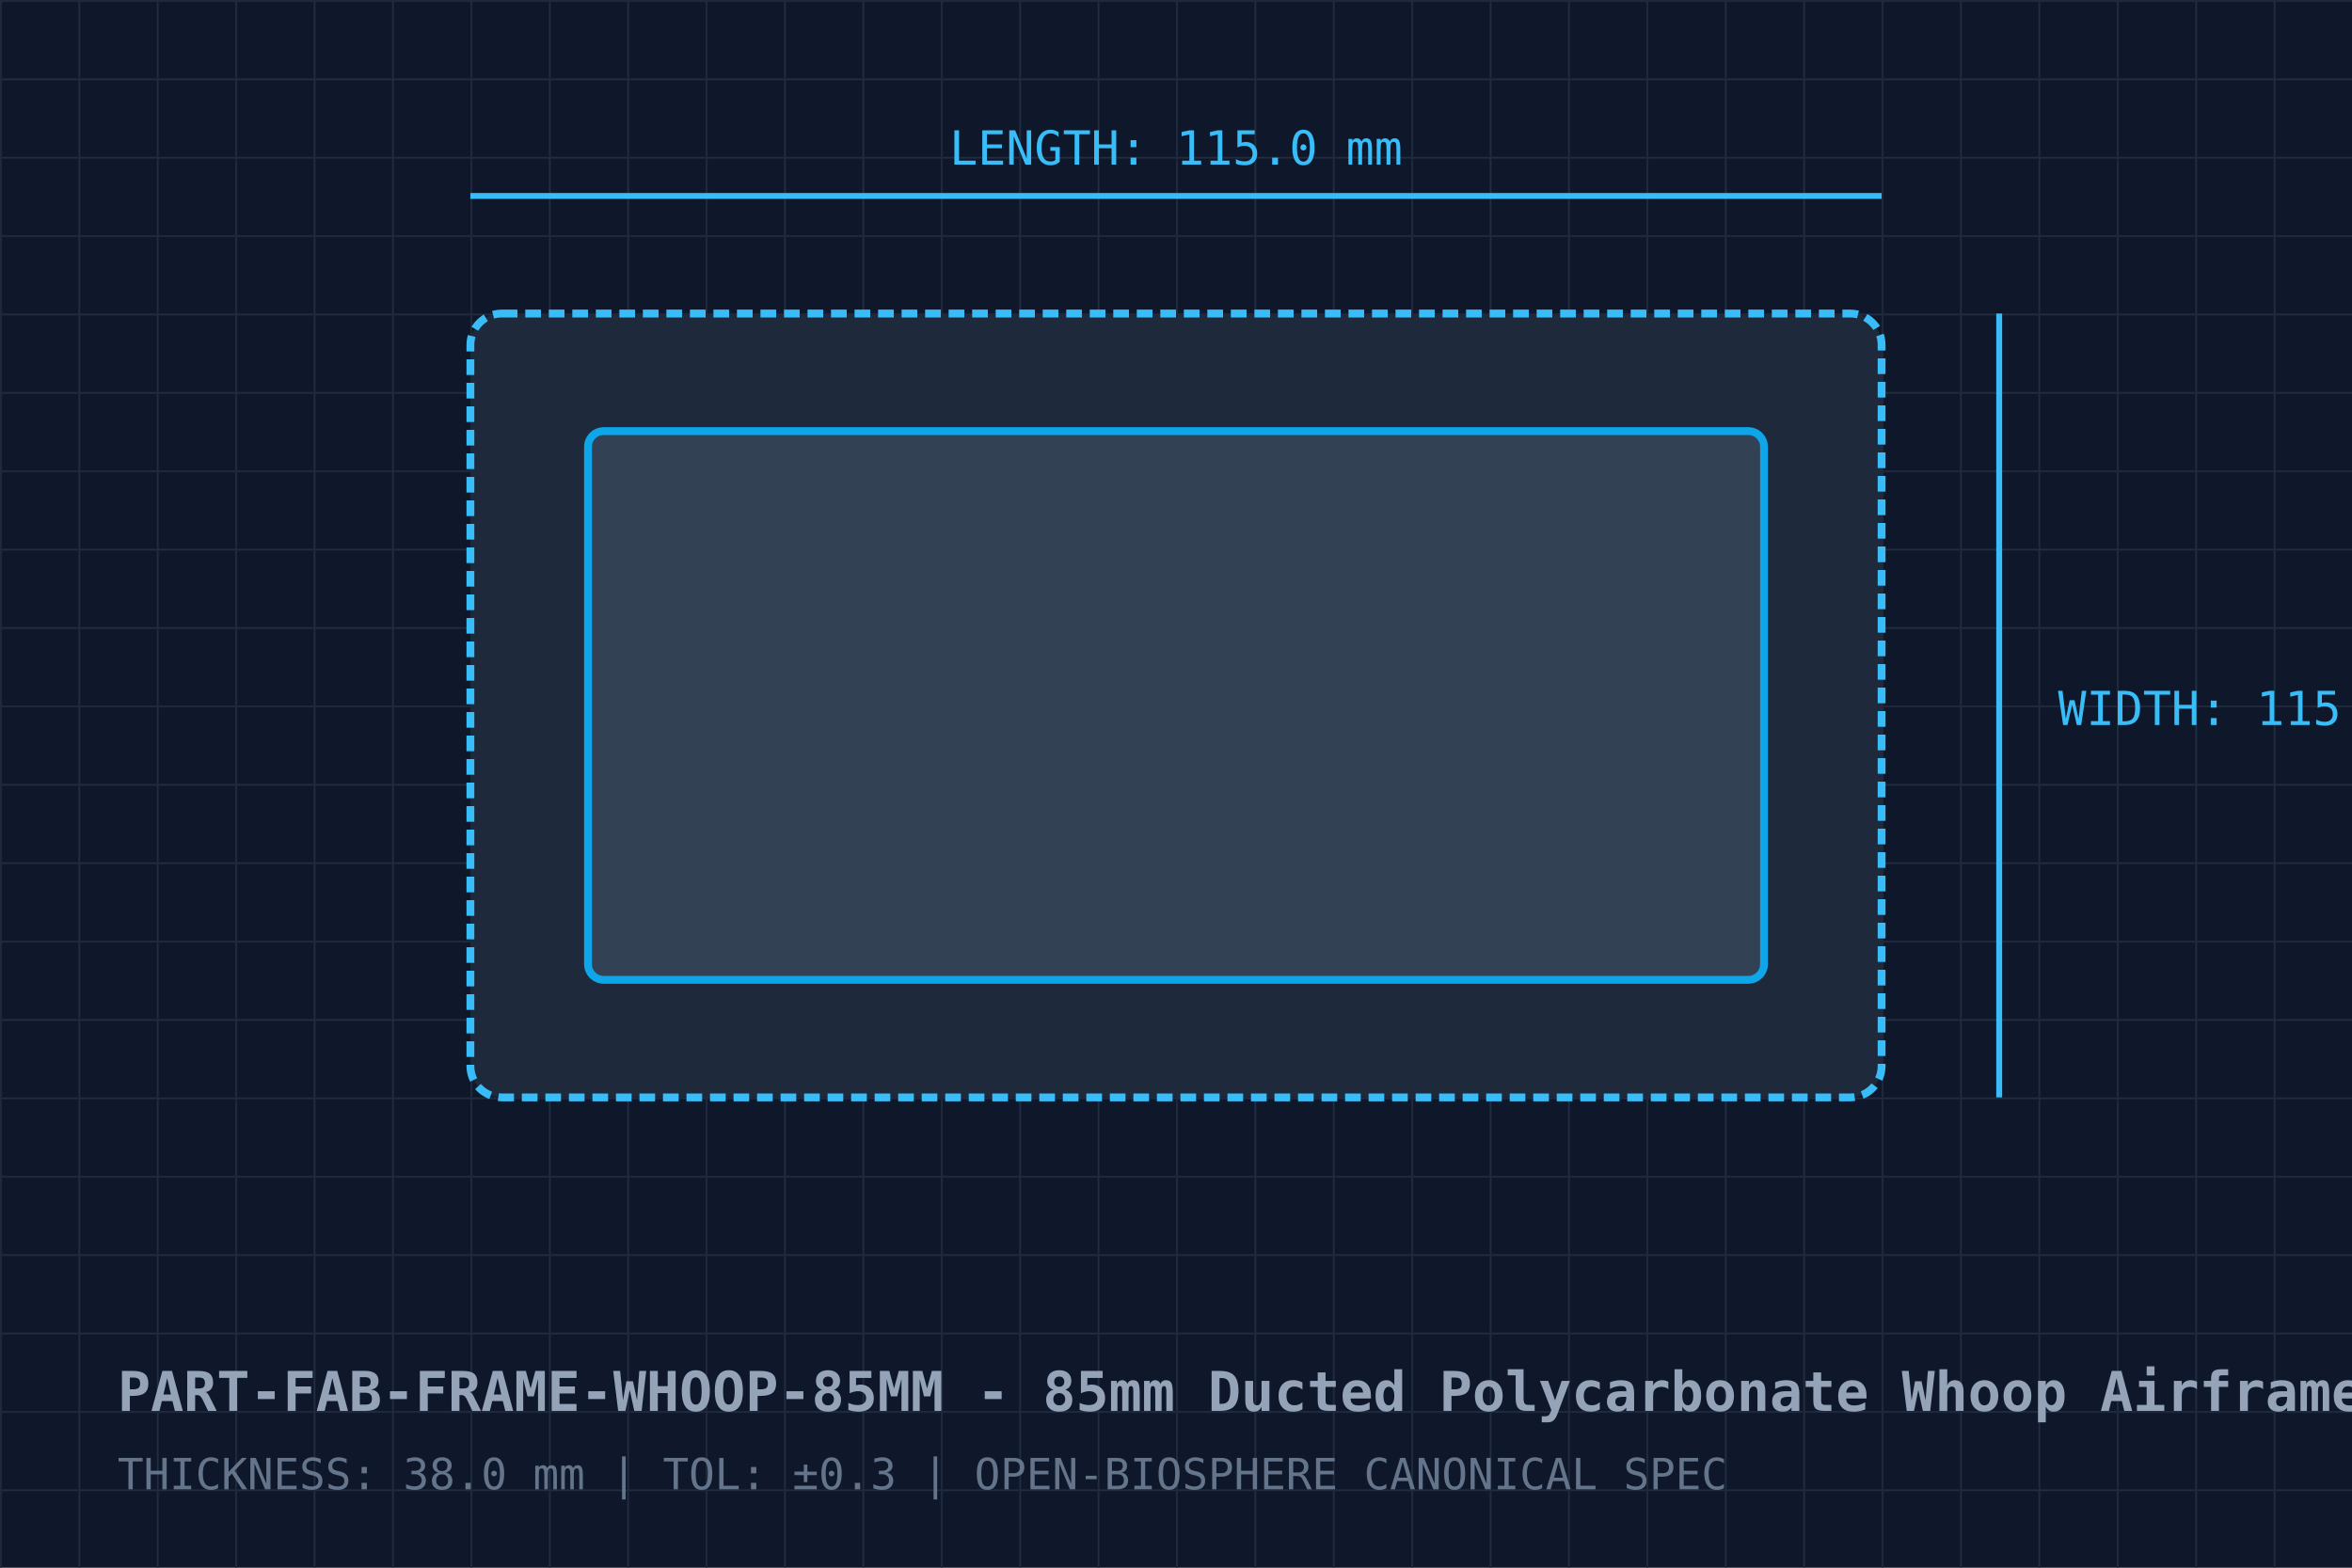
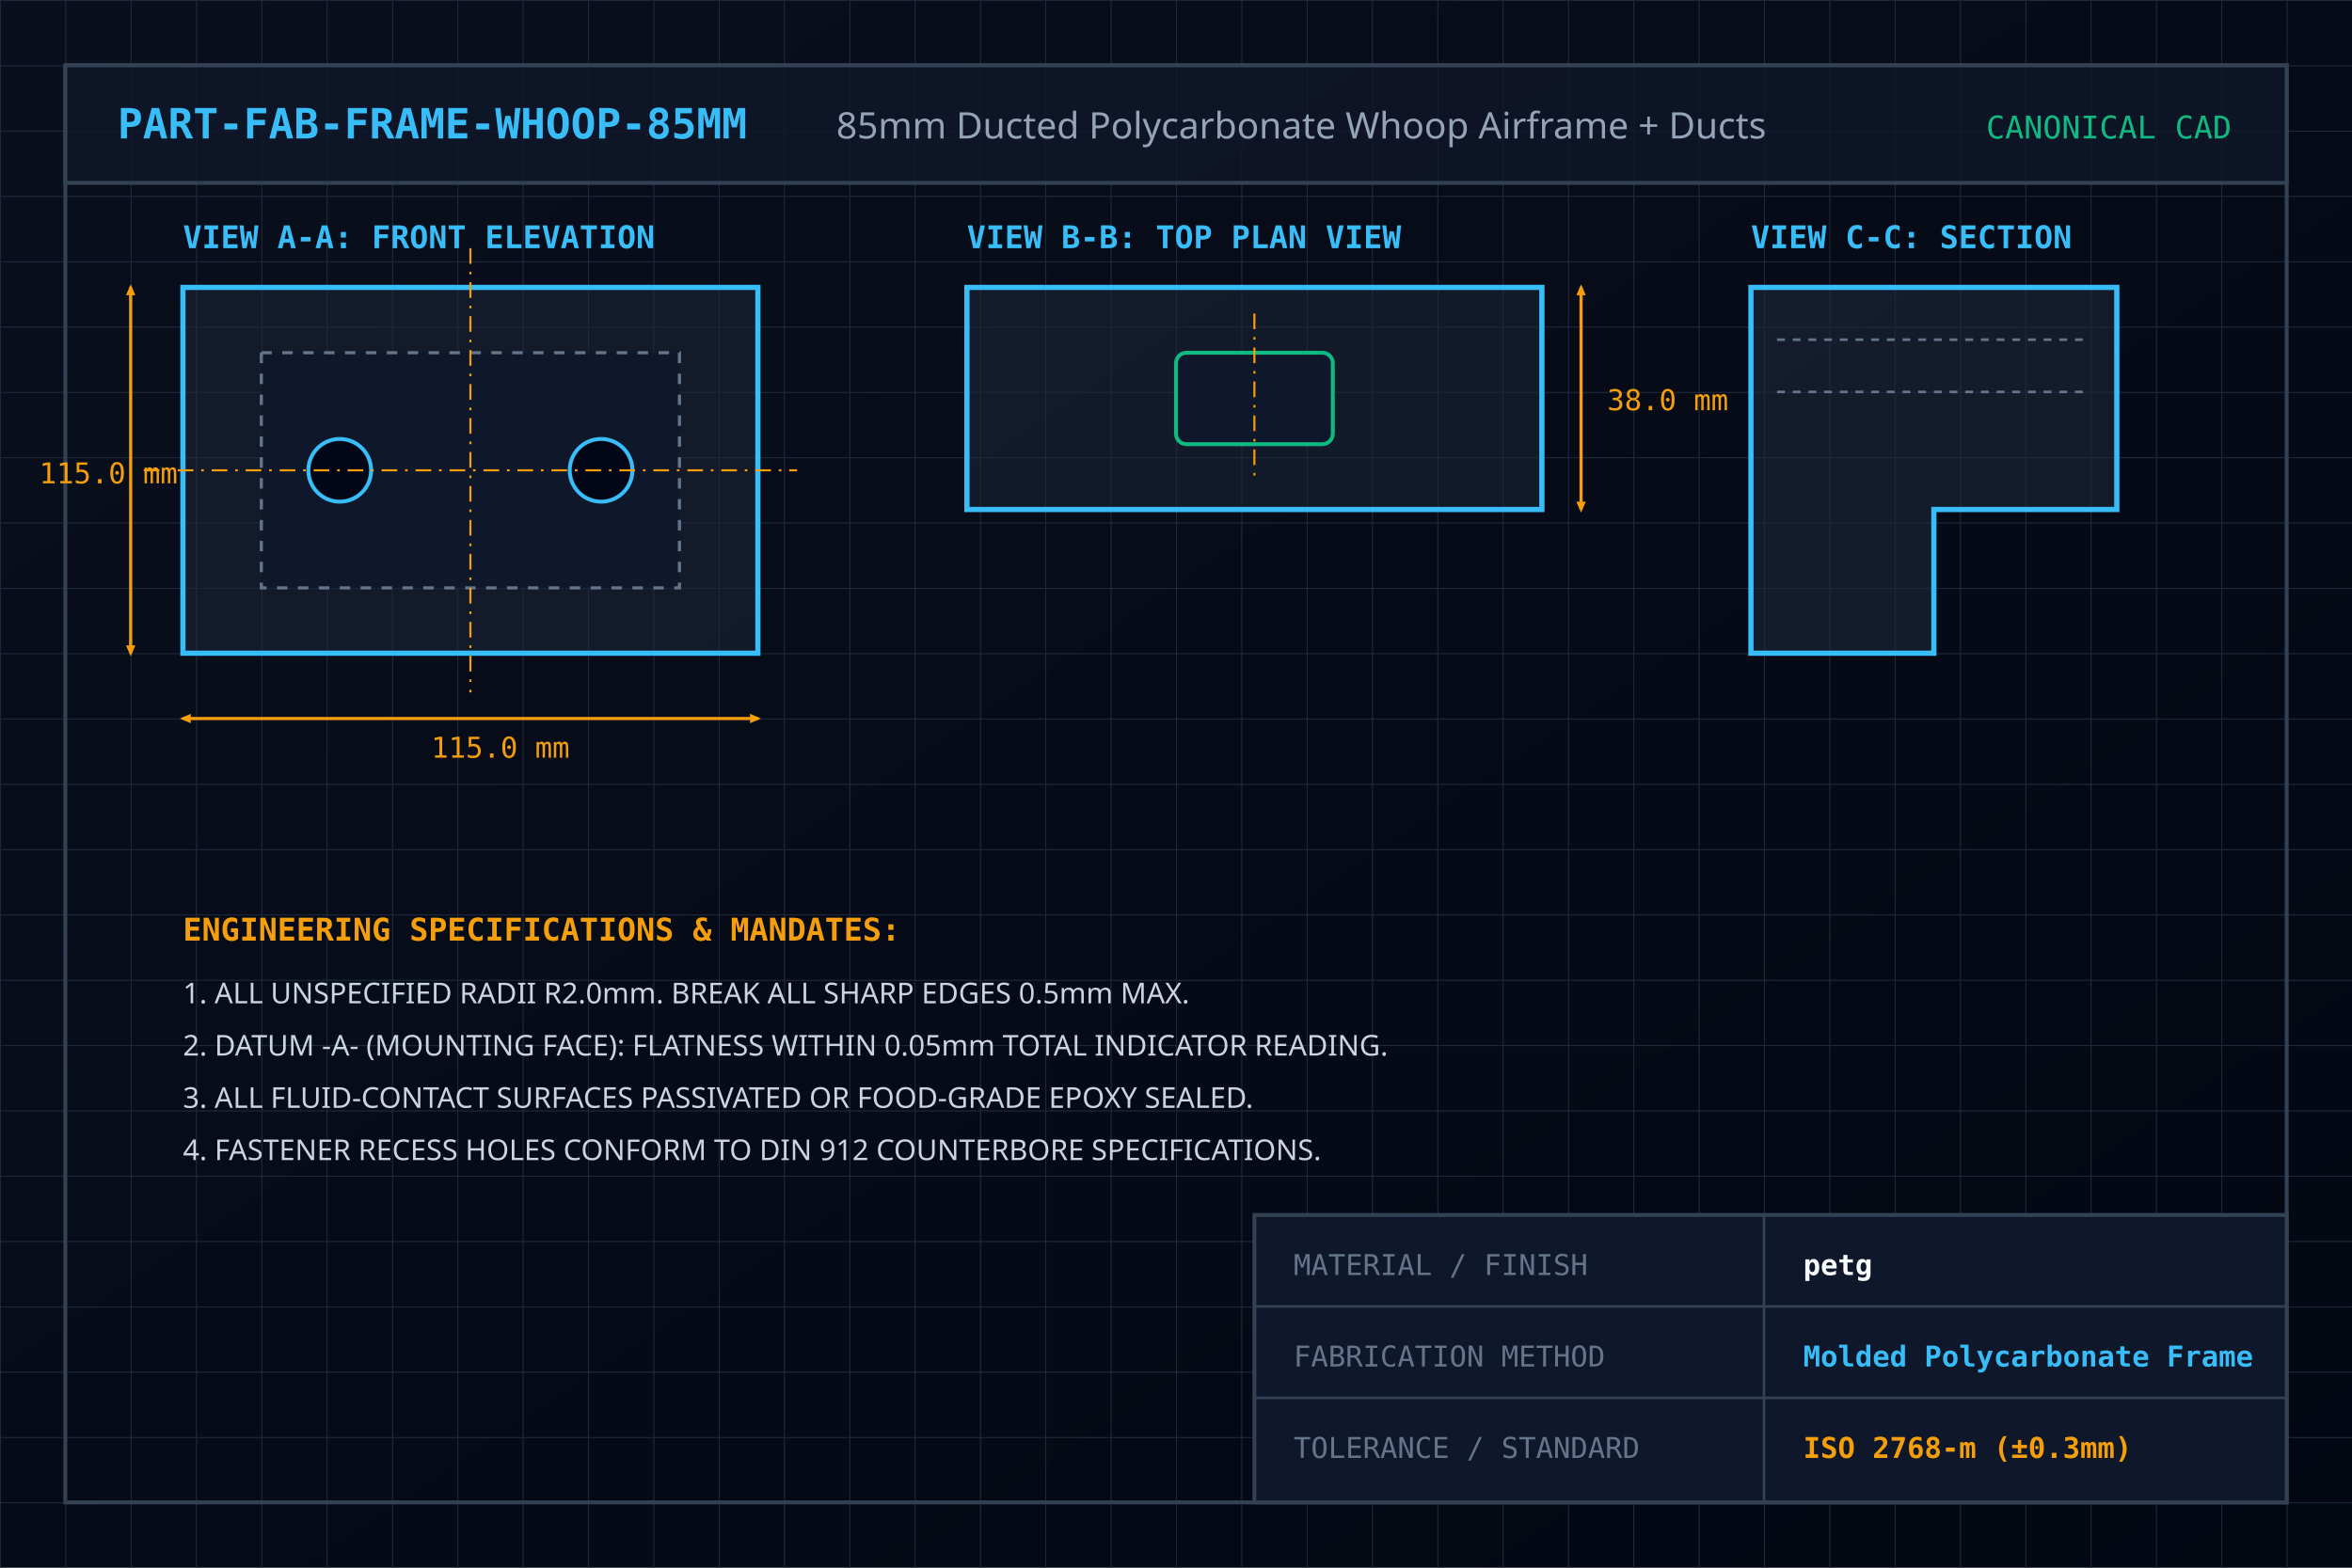
- <svg xmlns="http://www.w3.org/2000/svg" viewBox="0 0 600 400" width="100%" height="100%">
-   <rect width="600" height="400" fill="#0f172a" />
+ <svg xmlns="http://www.w3.org/2000/svg" viewBox="0 0 900 600" width="100%" height="100%">
  <defs>
-     <pattern id="grid-PART-FAB-FRAME-WHOOP-85MM" width="20" height="20" patternUnits="userSpaceOnUse">
-       <path d="M 20 0 L 0 0 0 20" fill="none" stroke="#1e293b" stroke-width="1" />
+     <linearGradient id="bg" x1="0%" y1="0%" x2="100%" y2="100%">
+       <stop offset="0%" stop-color="#0a0f1d" />
+       <stop offset="100%" stop-color="#030712" />
+     </linearGradient>
+     <pattern id="grid" width="25" height="25" patternUnits="userSpaceOnUse">
+       <path d="M 25 0 L 0 0 0 25" fill="none" stroke="#1e293b" stroke-width="0.75" />
    </pattern>
+     <marker id="arrow" viewBox="0 0 10 10" refX="5" refY="5" markerWidth="6" markerHeight="6" orient="auto-start-reverse">
+       <path d="M 0 1.5 L 8 5 L 0 8.5 z" fill="#38bdf8" />
+     </marker>
+     <marker id="dim-arrow" viewBox="0 0 10 10" refX="5" refY="5" markerWidth="5" markerHeight="5" orient="auto-start-reverse">
+       <path d="M 0 2 L 7 5 L 0 8 z" fill="#f59e0b" />
+     </marker>
  </defs>
-   <rect width="600" height="400" fill="url(#grid-PART-FAB-FRAME-WHOOP-85MM)" />
-   <rect x="120" y="80" width="360" height="200" rx="8" fill="#1e293b" stroke="#38bdf8" stroke-width="2" stroke-dasharray="4,2" />
-   <rect x="150" y="110" width="300" height="140" rx="4" fill="#334155" stroke="#0ea5e9" stroke-width="2" />
-   <line x1="120" y1="50" x2="480" y2="50" stroke="#38bdf8" stroke-width="1.5" marker-start="url(#arrow)" marker-end="url(#arrow)" />
-   <text x="300" y="42" fill="#38bdf8" font-family="monospace" font-size="12" text-anchor="middle">LENGTH: 115.0 mm</text>
-   <line x1="510" y1="80" x2="510" y2="280" stroke="#38bdf8" stroke-width="1.5" />
-   <text x="525" y="185" fill="#38bdf8" font-family="monospace" font-size="12">WIDTH: 115.0 mm</text>
-   <text x="30" y="360" fill="#94a3b8" font-family="monospace" font-size="14" font-weight="bold">PART-FAB-FRAME-WHOOP-85MM - 85mm Ducted Polycarbonate Whoop Airframe + Ducts</text>
-   <text x="30" y="380" fill="#64748b" font-family="monospace" font-size="11">THICKNESS: 38.0 mm | TOL: ±0.3 | OPEN-BIOSPHERE CANONICAL SPEC</text>
+   <rect width="100%" height="100%" fill="url(#bg)" />
+   <rect width="100%" height="100%" fill="url(#grid)" />
+   <rect x="25" y="25" width="850" height="550" fill="none" stroke="#334155" stroke-width="1.5" />
+   <rect x="25" y="25" width="850" height="45" fill="#0f172a" fill-opacity="0.8" stroke="#334155" stroke-width="1.5" />
+   <text x="45" y="53" font-family="monospace" font-size="16" font-weight="bold" fill="#38bdf8">PART-FAB-FRAME-WHOOP-85MM</text>
+   <text x="320" y="53" font-family="sans-serif" font-size="14" font-weight="500" fill="#94a3b8">85mm Ducted Polycarbonate Whoop Airframe + Ducts</text>
+   <text x="760" y="53" font-family="monospace" font-size="12" fill="#10b981">CANONICAL CAD</text>
+   <rect x="480" y="465" width="395" height="110" fill="#0f172a" stroke="#334155" stroke-width="1.5" />
+   <line x1="480" y1="500" x2="875" y2="500" stroke="#334155" stroke-width="1" />
+   <line x1="480" y1="535" x2="875" y2="535" stroke="#334155" stroke-width="1" />
+   <line x1="675" y1="465" x2="675" y2="575" stroke="#334155" stroke-width="1" />
+   <text x="495" y="488" font-family="monospace" font-size="11" fill="#64748b">MATERIAL / FINISH</text>
+   <text x="690" y="488" font-family="monospace" font-size="11" font-weight="bold" fill="#f8fafc">petg</text>
+   <text x="495" y="523" font-family="monospace" font-size="11" fill="#64748b">FABRICATION METHOD</text>
+   <text x="690" y="523" font-family="monospace" font-size="11" font-weight="bold" fill="#38bdf8">Molded Polycarbonate Frame</text>
+   <text x="495" y="558" font-family="monospace" font-size="11" fill="#64748b">TOLERANCE / STANDARD</text>
+   <text x="690" y="558" font-family="monospace" font-size="11" font-weight="bold" fill="#f59e0b">ISO 2768-m (±0.3mm)</text>
+   <g transform="translate(70, 110)">
+     <text x="0" y="-15" font-family="monospace" font-size="12" font-weight="bold" fill="#38bdf8">VIEW A-A: FRONT ELEVATION</text>
+     <rect x="0" y="0" width="220" height="140" fill="#1e293b" fill-opacity="0.5" stroke="#38bdf8" stroke-width="2" />
+     <rect x="30" y="25" width="160" height="90" fill="#0f172a" stroke="#64748b" stroke-dasharray="4,4" stroke-width="1.2" />
+     <circle cx="60" cy="70" r="12" fill="#020617" stroke="#38bdf8" stroke-width="1.5" />
+     <circle cx="160" cy="70" r="12" fill="#020617" stroke="#38bdf8" stroke-width="1.5" />
+     <line x1="-15" y1="70" x2="235" y2="70" stroke="#f59e0b" stroke-width="0.8" stroke-dasharray="6,3,1,3" />
+     <line x1="110" y1="-15" x2="110" y2="155" stroke="#f59e0b" stroke-width="0.8" stroke-dasharray="6,3,1,3" />
+     <line x1="0" y1="165" x2="220" y2="165" stroke="#f59e0b" stroke-width="1.2" marker-start="url(#dim-arrow)" marker-end="url(#dim-arrow)" />
+     <text x="95" y="180" font-family="monospace" font-size="11" fill="#f59e0b">115.0 mm</text>
+     <line x1="-20" y1="0" x2="-20" y2="140" stroke="#f59e0b" stroke-width="1.2" marker-start="url(#dim-arrow)" marker-end="url(#dim-arrow)" />
+     <text x="-55" y="75" font-family="monospace" font-size="11" fill="#f59e0b">115.0 mm</text>
+   </g>
+   <g transform="translate(370, 110)">
+     <text x="0" y="-15" font-family="monospace" font-size="12" font-weight="bold" fill="#38bdf8">VIEW B-B: TOP PLAN VIEW</text>
+     <rect x="0" y="0" width="220" height="85" fill="#1e293b" fill-opacity="0.5" stroke="#38bdf8" stroke-width="2" />
+     <rect x="80" y="25" width="60" height="35" rx="4" fill="#0f172a" stroke="#10b981" stroke-width="1.5" />
+     <line x1="110" y1="10" x2="110" y2="75" stroke="#f59e0b" stroke-width="0.8" stroke-dasharray="6,3,1,3" />
+     <line x1="235" y1="0" x2="235" y2="85" stroke="#f59e0b" stroke-width="1.2" marker-start="url(#dim-arrow)" marker-end="url(#dim-arrow)" />
+     <text x="245" y="47" font-family="monospace" font-size="11" fill="#f59e0b">38.0 mm</text>
+   </g>
+   <g transform="translate(670, 110)">
+     <text x="0" y="-15" font-family="monospace" font-size="12" font-weight="bold" fill="#38bdf8">VIEW C-C: SECTION</text>
+     <path d="M 0 0 L 140 0 L 140 85 L 70 85 L 70 140 L 0 140 Z" fill="#1e293b" fill-opacity="0.6" stroke="#38bdf8" stroke-width="2" />
+     <line x1="10" y1="20" x2="130" y2="20" stroke="#64748b" stroke-dasharray="3,3" stroke-width="1" />
+     <line x1="10" y1="40" x2="130" y2="40" stroke="#64748b" stroke-dasharray="3,3" stroke-width="1" />
+   </g>
+   <g transform="translate(70, 360)">
+     <text x="0" y="0" font-family="monospace" font-size="12" font-weight="bold" fill="#f59e0b">ENGINEERING SPECIFICATIONS &amp; MANDATES:</text>
+     <text x="0" y="24" font-family="sans-serif" font-size="11" fill="#cbd5e1">1. ALL UNSPECIFIED RADII R2.0mm. BREAK ALL SHARP EDGES 0.5mm MAX.</text>
+     <text x="0" y="44" font-family="sans-serif" font-size="11" fill="#cbd5e1">2. DATUM -A- (MOUNTING FACE): FLATNESS WITHIN 0.05mm TOTAL INDICATOR READING.</text>
+     <text x="0" y="64" font-family="sans-serif" font-size="11" fill="#cbd5e1">3. ALL FLUID-CONTACT SURFACES PASSIVATED OR FOOD-GRADE EPOXY SEALED.</text>
+     <text x="0" y="84" font-family="sans-serif" font-size="11" fill="#cbd5e1">4. FASTENER RECESS HOLES CONFORM TO DIN 912 COUNTERBORE SPECIFICATIONS.</text>
+   </g>
</svg>
